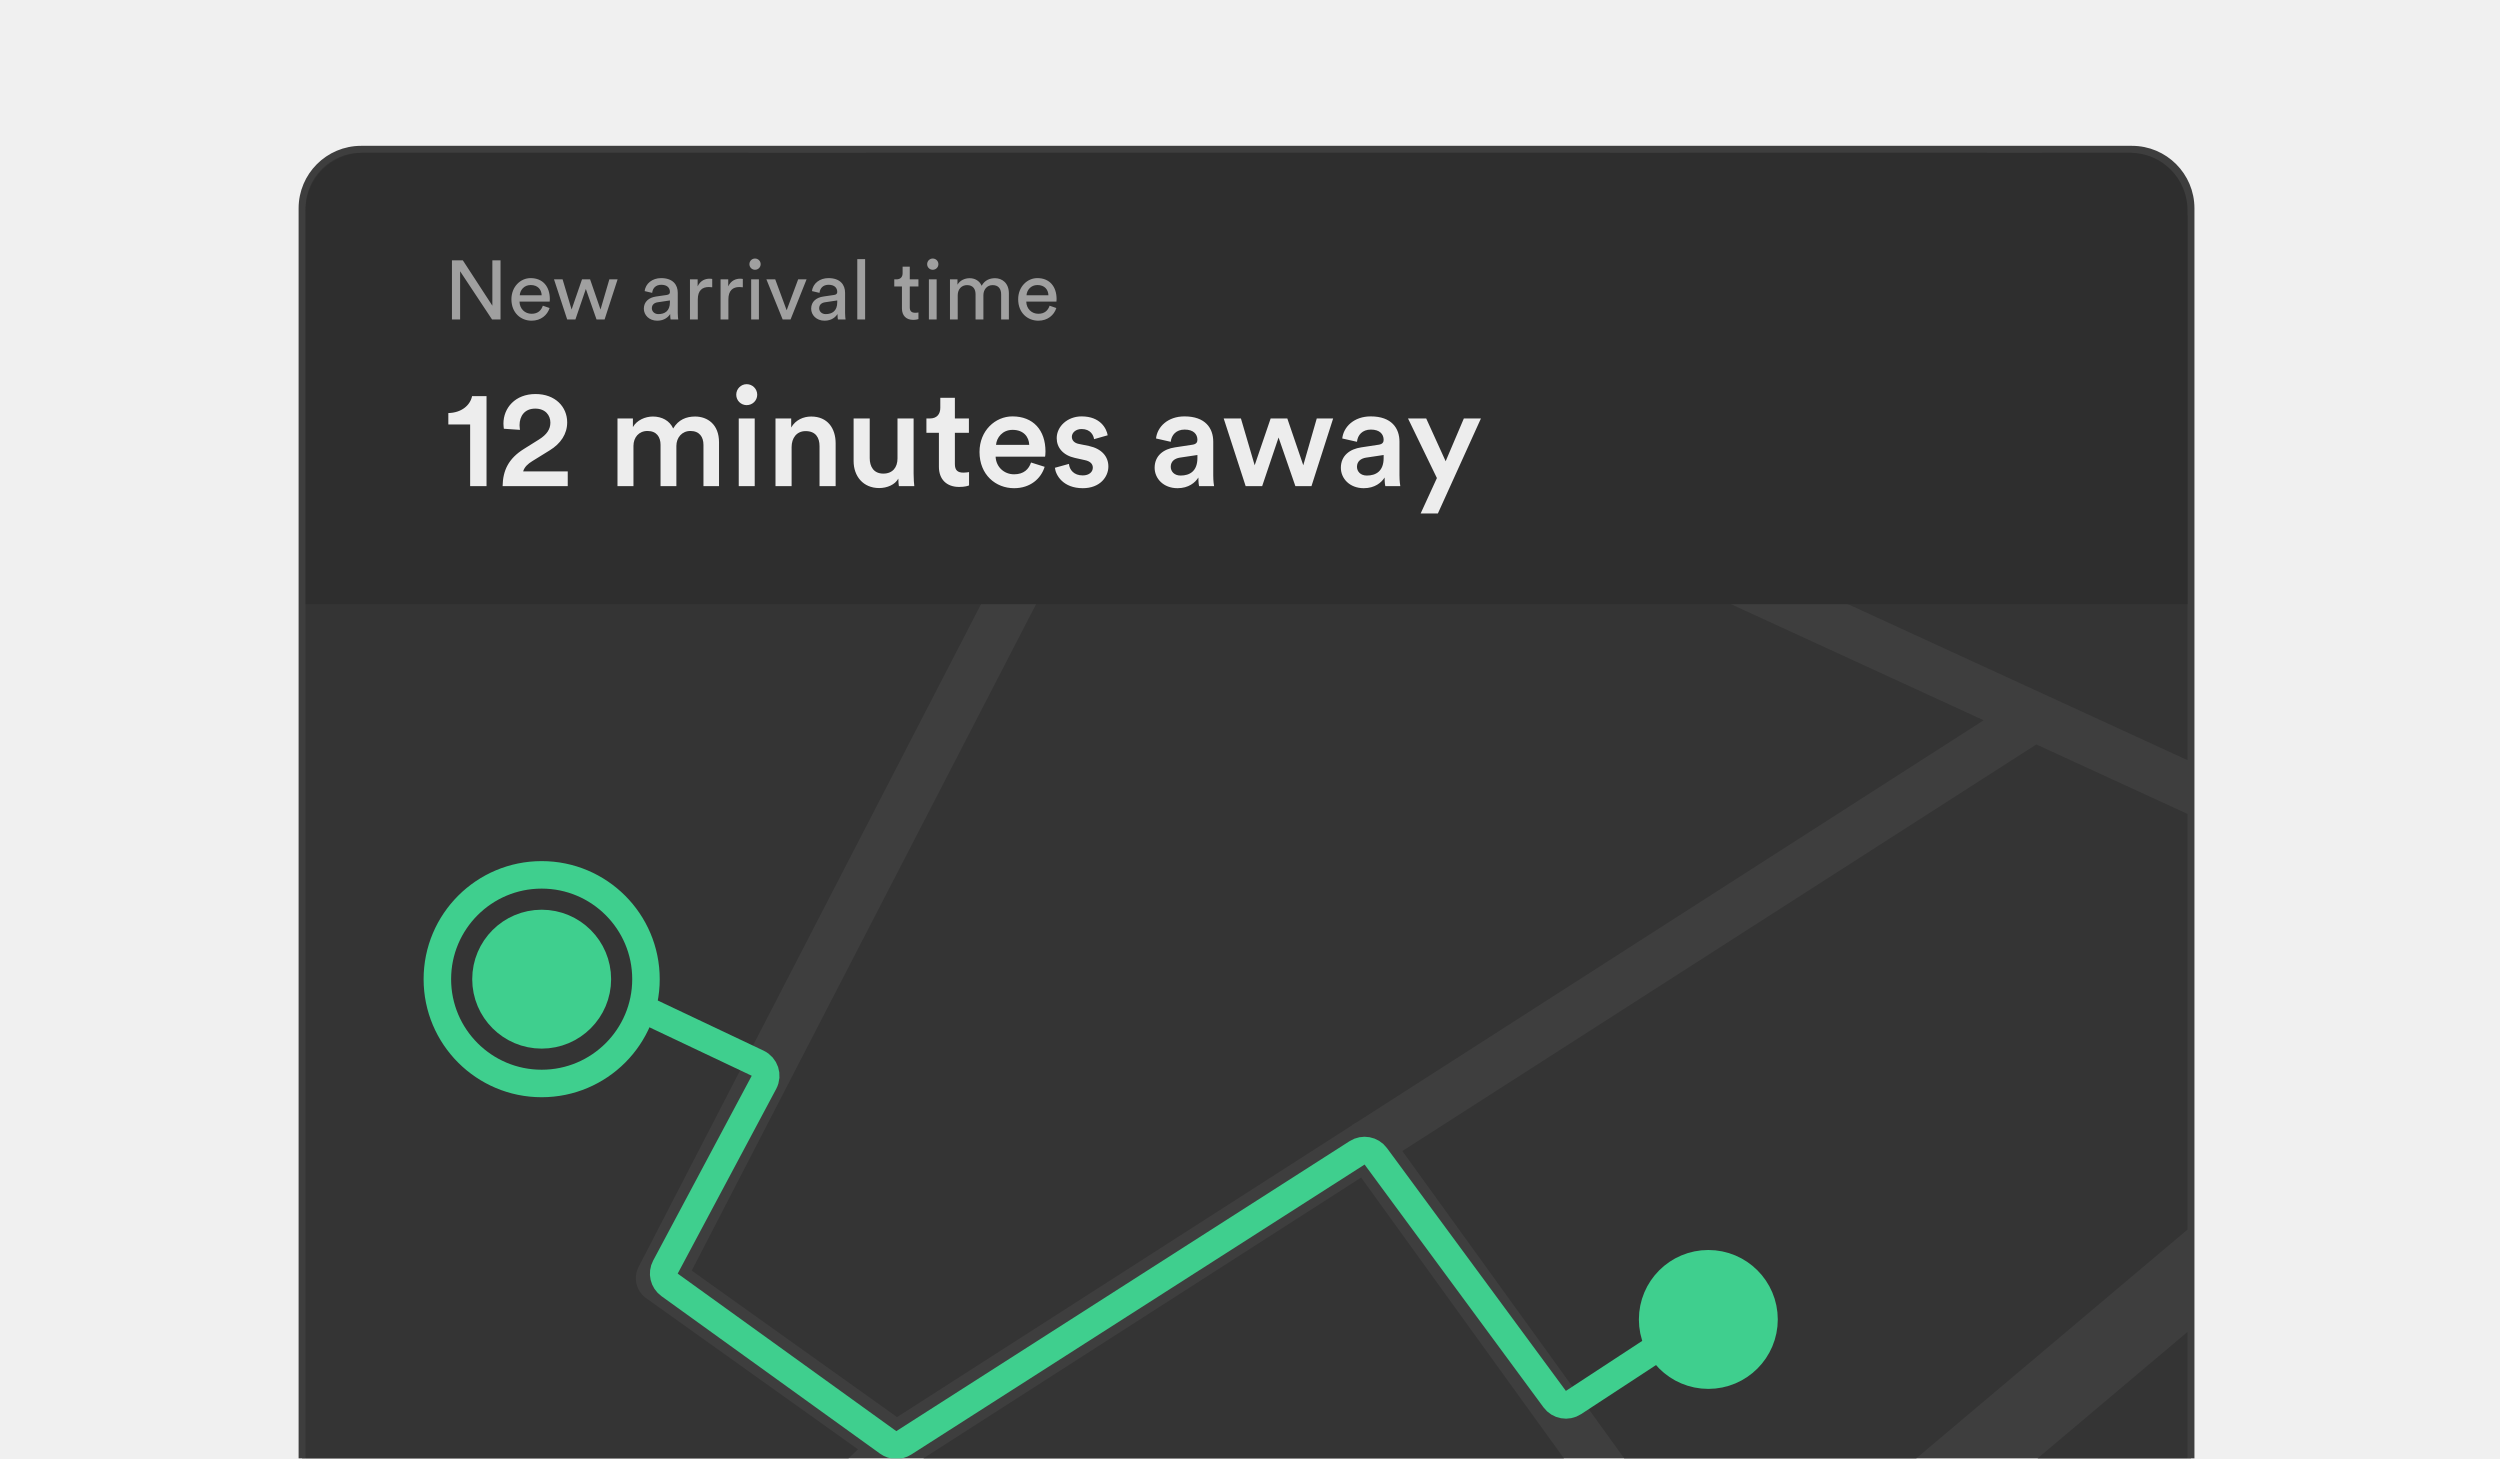
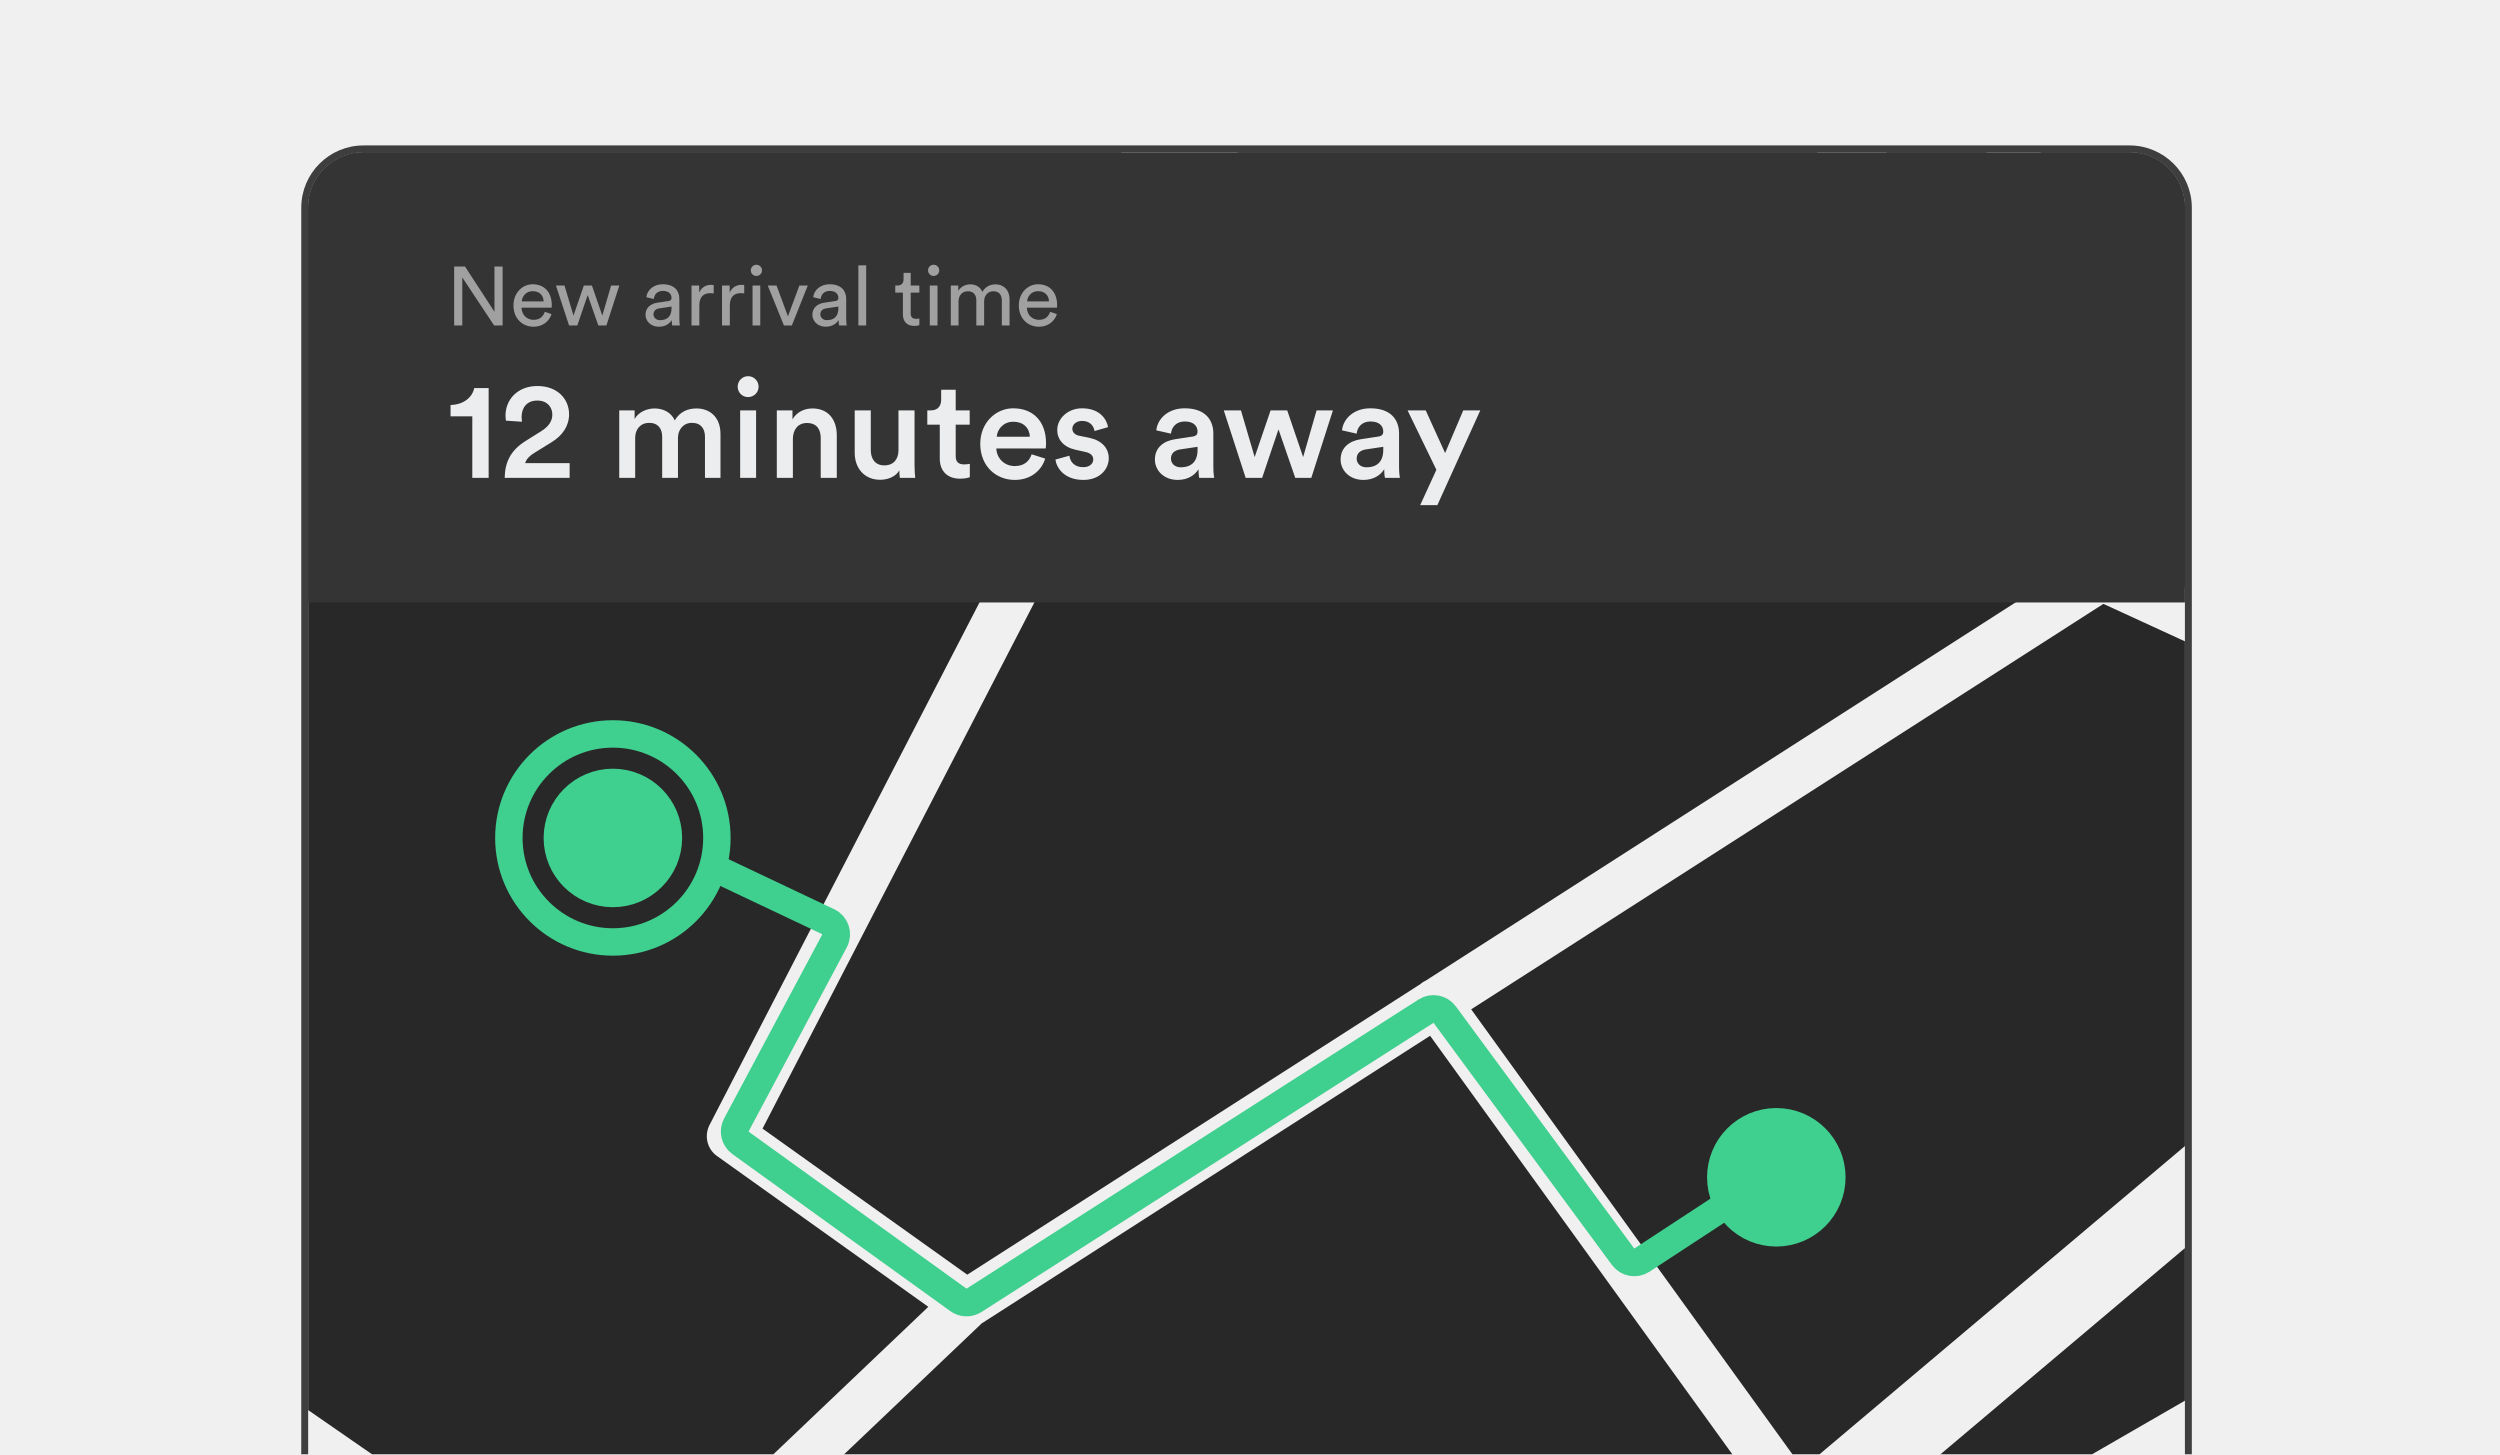
- <svg xmlns="http://www.w3.org/2000/svg" width="360" height="210" viewBox="0 0 360 210" fill="none">
-   <g clip-path="url(#clip0_929_17755)">
-     <path d="M315 232.5H315.5V232V30C315.5 25.306 311.694 21.5 307 21.5H52C47.306 21.5 43.5 25.306 43.5 30V232V232.5H44H315Z" fill="#3E3E3E" stroke="#3E3E3E" />
-     <path fill-rule="evenodd" clip-rule="evenodd" d="M109.293 232H241.094L196.005 169.565L131.259 211.096L109.293 232ZM99.075 232L102.223 228.999L123.549 208.704L93.023 186.919C91.609 185.911 91.157 184.005 91.957 182.442L161.98 46.912L117.923 26.646L107.758 22H52C47.582 22 44 25.582 44 30V230.536L46.118 232H99.075ZM231.813 22H124.627L234.135 72.307L256.449 82.562L265.838 63.455L268.309 58.404L231.813 22ZM286.177 22H241.792L271.585 51.714L286.177 22ZM249.865 232H249.772L201.952 165.764L201.941 165.746L293.216 107.208L293.236 107.221L293.255 107.211L315 117.205V177.058L288.446 199.457L249.865 232ZM288.125 232H267.329L303.011 201.907L315 191.797V216.484L288.125 232ZM315 31.072V109.462L294.357 99.976L262.849 85.503L275.679 59.377L275.697 59.366L275.696 59.342L275.724 59.265L275.752 59.249L281.257 48.002L281.935 46.632L285.147 40.088L294.027 22H307C307.039 22 307.077 22 307.116 22.001L315 31.072ZM129.172 204.062L99.61 182.969L168.391 49.847L271.715 97.316L285.646 103.719L195.386 161.598L195.331 161.629C195.155 161.706 194.99 161.802 194.826 161.921C194.762 161.958 194.712 161.999 194.682 162.053L129.172 204.062Z" fill="#343434" />
-     <path d="M92 145L109.104 153.102C110.136 153.591 110.55 154.843 110.013 155.851L95.822 182.458C95.351 183.341 95.606 184.437 96.418 185.022L127.898 207.706C128.563 208.185 129.454 208.21 130.145 207.768L195.423 166.009C196.31 165.441 197.486 165.659 198.111 166.507L223.877 201.476C224.507 202.331 225.695 202.545 226.583 201.963L239.5 193.5" stroke="#3FCF8E" stroke-width="4" />
-     <path d="M93.02 141C93.02 149.295 86.295 156.02 78 156.02C69.705 156.02 62.98 149.295 62.98 141C62.98 132.705 69.705 125.98 78 125.98C86.295 125.98 93.02 132.705 93.02 141Z" stroke="#3FCF8E" stroke-width="3.96" />
-     <path d="M85.52 141C85.52 145.153 82.153 148.52 78 148.52C73.847 148.52 70.48 145.153 70.48 141C70.48 136.847 73.847 133.48 78 133.48C82.153 133.48 85.52 136.847 85.52 141Z" fill="#3FCF8E" stroke="#3FCF8E" stroke-width="4.961" />
-     <path d="M253.52 190C253.52 194.153 250.153 197.52 246 197.52C241.847 197.52 238.48 194.153 238.48 190C238.48 185.847 241.847 182.48 246 182.48C250.153 182.48 253.52 185.847 253.52 190Z" fill="#3FCF8E" stroke="#3FCF8E" stroke-width="4.961" />
-     <path d="M44 30.268C44 25.702 47.702 22 52.268 22H306.732C311.298 22 315 25.702 315 30.268V87H44V30.268Z" fill="#2E2E2E" />
-     <path d="M72.076 46V37.492H70.9V44.02L66.652 37.492H65.08V46H66.256V39.064L70.852 46H72.076ZM74.844 42.52C74.892 41.776 75.468 41.044 76.416 41.044C77.436 41.044 77.976 41.692 78 42.52H74.844ZM78.168 44.02C77.952 44.668 77.484 45.184 76.548 45.184C75.576 45.184 74.832 44.464 74.808 43.432H79.152C79.164 43.36 79.176 43.216 79.176 43.072C79.176 41.272 78.18 40.048 76.404 40.048C74.952 40.048 73.644 41.284 73.644 43.096C73.644 45.052 75 46.18 76.548 46.18C77.892 46.18 78.816 45.376 79.14 44.356L78.168 44.02ZM83.81 40.228L82.31 44.572L81.014 40.228H79.778L81.674 46H82.862L84.362 41.608L85.898 46H87.062L88.934 40.228H87.746L86.474 44.572L84.974 40.228H83.81ZM92.713 44.452C92.713 45.364 93.469 46.18 94.645 46.18C95.677 46.18 96.253 45.628 96.505 45.22C96.505 45.64 96.541 45.856 96.565 46H97.669C97.645 45.856 97.597 45.556 97.597 45.052V42.16C97.597 41.032 96.925 40.048 95.197 40.048C93.949 40.048 92.953 40.816 92.833 41.92L93.913 42.172C93.985 41.5 94.429 41.008 95.221 41.008C96.097 41.008 96.469 41.476 96.469 42.04C96.469 42.244 96.373 42.424 96.025 42.472L94.465 42.7C93.469 42.844 92.713 43.42 92.713 44.452ZM94.801 45.232C94.225 45.232 93.865 44.824 93.865 44.392C93.865 43.876 94.225 43.6 94.705 43.528L96.469 43.264V43.528C96.469 44.788 95.725 45.232 94.801 45.232ZM102.559 40.168C102.499 40.156 102.343 40.132 102.187 40.132C101.599 40.132 100.879 40.348 100.459 41.236V40.228H99.355V46H100.483V43.108C100.483 41.836 101.119 41.332 102.067 41.332C102.223 41.332 102.391 41.344 102.559 41.368V40.168ZM106.965 40.168C106.905 40.156 106.749 40.132 106.593 40.132C106.005 40.132 105.285 40.348 104.865 41.236V40.228H103.761V46H104.889V43.108C104.889 41.836 105.525 41.332 106.473 41.332C106.629 41.332 106.797 41.344 106.965 41.368V40.168ZM109.283 46V40.228H108.167V46H109.283ZM107.915 38.044C107.915 38.488 108.275 38.848 108.719 38.848C109.175 38.848 109.535 38.488 109.535 38.044C109.535 37.588 109.175 37.228 108.719 37.228C108.275 37.228 107.915 37.588 107.915 38.044ZM116.146 40.228H114.934L113.278 44.68L111.634 40.228H110.362L112.702 46H113.842L116.146 40.228ZM116.807 44.452C116.807 45.364 117.563 46.18 118.739 46.18C119.771 46.18 120.347 45.628 120.599 45.22C120.599 45.64 120.635 45.856 120.659 46H121.763C121.739 45.856 121.691 45.556 121.691 45.052V42.16C121.691 41.032 121.019 40.048 119.291 40.048C118.043 40.048 117.047 40.816 116.927 41.92L118.007 42.172C118.079 41.5 118.523 41.008 119.315 41.008C120.191 41.008 120.563 41.476 120.563 42.04C120.563 42.244 120.467 42.424 120.119 42.472L118.559 42.7C117.563 42.844 116.807 43.42 116.807 44.452ZM118.895 45.232C118.319 45.232 117.959 44.824 117.959 44.392C117.959 43.876 118.319 43.6 118.799 43.528L120.563 43.264V43.528C120.563 44.788 119.819 45.232 118.895 45.232ZM124.576 46V37.312H123.448V46H124.576ZM131.007 38.404H129.975V39.34C129.975 39.844 129.711 40.228 129.087 40.228H128.775V41.248H129.879V44.416C129.879 45.46 130.503 46.06 131.487 46.06C131.871 46.06 132.159 45.988 132.255 45.952V44.992C132.159 45.016 131.955 45.04 131.811 45.04C131.223 45.04 131.007 44.776 131.007 44.248V41.248H132.255V40.228H131.007V38.404ZM134.877 46V40.228H133.761V46H134.877ZM133.509 38.044C133.509 38.488 133.869 38.848 134.313 38.848C134.769 38.848 135.129 38.488 135.129 38.044C135.129 37.588 134.769 37.228 134.313 37.228C133.869 37.228 133.509 37.588 133.509 38.044ZM137.912 46V42.52C137.912 41.656 138.452 41.056 139.256 41.056C140.12 41.056 140.48 41.632 140.48 42.376V46H141.608V42.508C141.608 41.68 142.148 41.056 142.94 41.056C143.792 41.056 144.164 41.62 144.164 42.376V46H145.28V42.256C145.28 40.744 144.296 40.06 143.288 40.06C142.556 40.06 141.812 40.324 141.356 41.152C141.044 40.408 140.348 40.06 139.628 40.06C138.956 40.06 138.236 40.36 137.876 40.996V40.228H136.796V46H137.912ZM147.817 42.52C147.865 41.776 148.441 41.044 149.389 41.044C150.409 41.044 150.949 41.692 150.973 42.52H147.817ZM151.141 44.02C150.925 44.668 150.457 45.184 149.521 45.184C148.549 45.184 147.805 44.464 147.781 43.432H152.125C152.137 43.36 152.149 43.216 152.149 43.072C152.149 41.272 151.153 40.048 149.377 40.048C147.925 40.048 146.617 41.284 146.617 43.096C146.617 45.052 147.973 46.18 149.521 46.18C150.865 46.18 151.789 45.376 152.113 44.356L151.141 44.02Z" fill="#A0A0A0" />
-     <path d="M70.06 70V57.04H67.98C67.7 58.4 66.42 59.44 64.56 59.48V61.12H67.7V70H70.06ZM74.875 61.9C74.855 61.68 74.815 61.44 74.815 61.24C74.815 59.9 75.555 58.84 77.075 58.84C78.535 58.84 79.255 59.8 79.255 60.86C79.255 61.8 78.755 62.58 77.595 63.3L75.455 64.64C73.195 66.04 72.415 67.78 72.375 70H81.755V67.88H75.335C75.515 67.24 76.035 66.78 76.655 66.4L79.175 64.84C80.735 63.88 81.675 62.5 81.675 60.82C81.675 58.6 79.975 56.74 77.115 56.74C74.175 56.74 72.495 58.76 72.495 61C72.495 61.26 72.535 61.56 72.555 61.74L74.875 61.9ZM91.218 70V64.22C91.218 62.98 91.998 62.06 93.238 62.06C94.558 62.06 95.118 62.94 95.118 64.06V70H97.398V64.22C97.398 63.02 98.198 62.06 99.418 62.06C100.718 62.06 101.298 62.92 101.298 64.06V70H103.538V63.68C103.538 61.1 101.858 59.98 100.098 59.98C98.838 59.98 97.698 60.42 96.938 61.7C96.418 60.56 95.298 59.98 94.018 59.98C92.918 59.98 91.698 60.5 91.138 61.5V60.26H88.918V70H91.218ZM108.679 70V60.26H106.379V70H108.679ZM106.019 56.84C106.019 57.68 106.699 58.34 107.519 58.34C108.359 58.34 109.039 57.68 109.039 56.84C109.039 56 108.359 55.32 107.519 55.32C106.699 55.32 106.019 56 106.019 56.84ZM113.992 64.38C113.992 63.1 114.692 62.08 116.012 62.08C117.472 62.08 118.012 63.04 118.012 64.24V70H120.332V63.84C120.332 61.7 119.192 59.98 116.812 59.98C115.732 59.98 114.572 60.44 113.932 61.56V60.26H111.672V70H113.992V64.38ZM129.36 68.92C129.36 69.32 129.4 69.78 129.44 70H131.66C131.62 69.64 131.56 69.02 131.56 68.22V60.26H129.24V66.02C129.24 67.3 128.54 68.2 127.2 68.2C125.8 68.2 125.24 67.18 125.24 65.98V60.26H122.92V66.4C122.92 68.56 124.28 70.28 126.6 70.28C127.74 70.28 128.88 69.8 129.36 68.92ZM137.503 57.28H135.403V58.74C135.403 59.6 134.943 60.26 133.903 60.26H133.403V62.32H135.203V67.22C135.203 69.04 136.323 70.12 138.123 70.12C138.963 70.12 139.403 69.96 139.543 69.9V67.98C139.443 68 139.063 68.06 138.743 68.06C137.883 68.06 137.503 67.7 137.503 66.84V62.32H139.523V60.26H137.503V57.28ZM143.429 64.06C143.509 63.02 144.349 61.9 145.809 61.9C147.409 61.9 148.169 62.92 148.209 64.06H143.429ZM148.469 66.6C148.149 67.56 147.429 68.3 146.029 68.3C144.589 68.3 143.429 67.24 143.369 65.76H150.489C150.509 65.72 150.549 65.4 150.549 65.02C150.549 61.94 148.789 59.96 145.789 59.96C143.329 59.96 141.049 62 141.049 65.08C141.049 68.38 143.389 70.3 146.029 70.3C148.369 70.3 149.909 68.92 150.429 67.22L148.469 66.6ZM151.906 67.36C152.026 68.46 153.106 70.3 155.926 70.3C158.406 70.3 159.606 68.66 159.606 67.18C159.606 65.74 158.646 64.62 156.806 64.22L155.326 63.92C154.726 63.8 154.346 63.42 154.346 62.9C154.346 62.3 154.926 61.78 155.746 61.78C157.046 61.78 157.466 62.68 157.546 63.24L159.506 62.68C159.346 61.72 158.466 59.96 155.746 59.96C153.726 59.96 152.166 61.4 152.166 63.1C152.166 64.44 153.066 65.56 154.786 65.94L156.226 66.26C157.006 66.42 157.366 66.82 157.366 67.34C157.366 67.94 156.866 68.46 155.906 68.46C154.666 68.46 154.006 67.68 153.926 66.8L151.906 67.36ZM166.267 67.36C166.267 68.9 167.527 70.3 169.567 70.3C171.147 70.3 172.107 69.5 172.567 68.76C172.567 69.54 172.647 69.94 172.667 70H174.827C174.807 69.9 174.707 69.32 174.707 68.44V63.6C174.707 61.66 173.567 59.96 170.567 59.96C168.167 59.96 166.647 61.46 166.467 63.14L168.587 63.62C168.687 62.64 169.367 61.86 170.587 61.86C171.867 61.86 172.427 62.52 172.427 63.34C172.427 63.68 172.267 63.96 171.707 64.04L169.207 64.42C167.547 64.66 166.267 65.62 166.267 67.36ZM170.007 68.48C169.087 68.48 168.587 67.88 168.587 67.22C168.587 66.42 169.167 66.02 169.887 65.9L172.427 65.52V65.96C172.427 67.86 171.307 68.48 170.007 68.48ZM182.973 60.26L180.673 67L178.693 60.26H176.213L179.373 70H181.753L184.113 63L186.533 70H188.853L191.973 60.26H189.613L187.673 67L185.373 60.26H182.973ZM193.084 67.36C193.084 68.9 194.344 70.3 196.384 70.3C197.964 70.3 198.924 69.5 199.384 68.76C199.384 69.54 199.464 69.94 199.484 70H201.644C201.624 69.9 201.524 69.32 201.524 68.44V63.6C201.524 61.66 200.384 59.96 197.384 59.96C194.984 59.96 193.464 61.46 193.284 63.14L195.404 63.62C195.504 62.64 196.184 61.86 197.404 61.86C198.684 61.86 199.244 62.52 199.244 63.34C199.244 63.68 199.084 63.96 198.524 64.04L196.024 64.42C194.364 64.66 193.084 65.62 193.084 67.36ZM196.824 68.48C195.904 68.48 195.404 67.88 195.404 67.22C195.404 66.42 195.984 66.02 196.704 65.9L199.244 65.52V65.96C199.244 67.86 198.124 68.48 196.824 68.48ZM207.054 73.94L213.254 60.26H210.794L208.174 66.42L205.374 60.26H202.754L206.914 68.84L204.574 73.94H207.054Z" fill="#EDEDED" />
+ <svg xmlns="http://www.w3.org/2000/svg" width="361" height="210" viewBox="0 0 361 210" fill="none">
+   <g clip-path="url(#clip0_1125_17607)">
+     <path d="M315.5 232.5H316V232V30C316 25.306 312.194 21.5 307.5 21.5H52.5C47.806 21.5 44 25.306 44 30V232V232.5H44.5H315.5Z" stroke="#3E3E3E" />
+     <path fill-rule="evenodd" clip-rule="evenodd" d="M44.5 217.296V232H65.755L57.992 226.629L44.641 217.393L44.5 217.296ZM88.571 232H85.522L63.978 217.088L50.796 207.975L44.5 203.617V30C44.5 25.582 48.082 22 52.5 22H161.802L172.48 26.912L102.457 162.441C101.658 164.005 102.109 165.911 103.523 166.919L134.049 188.704L112.723 208.999L101.194 219.989L88.571 232ZM236.641 232H98.769L104.621 226.434L116.735 214.909L141.759 191.096L206.505 149.565L254.913 216.596L236.641 232ZM263.984 232H254.106L262.442 224.969L267.828 229.781L263.984 232ZM315.5 180.23V202.257L274.229 226.085L267.864 220.382L276.369 213.231L313.511 181.907L315.5 180.23ZM315.5 92.609V165.493L298.946 179.457L260.307 212.049L212.452 145.764L212.441 145.746L303.716 87.208L303.736 87.221L303.755 87.21L315.5 92.609ZM294.709 22H307.5C311.918 22 315.5 25.582 315.5 30V84.867L304.857 79.976L273.349 65.503L286.179 39.377L286.197 39.366L286.196 39.342L286.224 39.264L286.252 39.249L291.757 28.002L292.435 26.632L294.709 22ZM178.663 22H262.363L278.809 38.404L276.338 43.454L266.949 62.562L244.635 52.307L178.663 22ZM272.345 22H286.855L282.085 31.714L272.345 22ZM139.672 184.062L110.11 162.969L178.891 29.846L282.215 77.316L296.146 83.719L205.886 141.597L205.831 141.629C205.655 141.706 205.49 141.802 205.326 141.921C205.262 141.958 205.212 141.999 205.182 142.053L139.672 184.062Z" fill="#282828" />
+     <path d="M102.5 125L119.604 133.102C120.636 133.591 121.05 134.843 120.513 135.851L106.322 162.458C105.851 163.341 106.106 164.437 106.918 165.022L138.398 187.706C139.063 188.185 139.954 188.21 140.645 187.768L205.923 146.009C206.81 145.441 207.986 145.659 208.611 146.507L234.377 181.476C235.007 182.331 236.195 182.545 237.083 181.963L250 173.5" stroke="#3FCF8E" stroke-width="4" />
+     <path d="M103.52 121C103.52 129.295 96.795 136.02 88.5 136.02C80.205 136.02 73.48 129.295 73.48 121C73.48 112.705 80.205 105.98 88.5 105.98C96.795 105.98 103.52 112.705 103.52 121Z" stroke="#3FCF8E" stroke-width="3.96" />
+     <path d="M96.02 121C96.02 125.153 92.653 128.52 88.5 128.52C84.347 128.52 80.98 125.153 80.98 121C80.98 116.847 84.347 113.48 88.5 113.48C92.653 113.48 96.02 116.847 96.02 121Z" fill="#3FCF8E" stroke="#3FCF8E" stroke-width="4.961" />
+     <path d="M264.02 170C264.02 174.153 260.653 177.52 256.5 177.52C252.347 177.52 248.98 174.153 248.98 170C248.98 165.847 252.347 162.48 256.5 162.48C260.653 162.48 264.02 165.847 264.02 170Z" fill="#3FCF8E" stroke="#3FCF8E" stroke-width="4.961" />
+     <path d="M44.5 30C44.5 25.582 48.082 22 52.5 22H307.5C311.918 22 315.5 25.582 315.5 30V87H44.5V30Z" fill="#343434" />
+     <path d="M72.576 47V38.492H71.4V45.02L67.152 38.492H65.58V47H66.756V40.064L71.352 47H72.576ZM75.344 43.52C75.392 42.776 75.968 42.044 76.916 42.044C77.936 42.044 78.476 42.692 78.5 43.52H75.344ZM78.668 45.02C78.452 45.668 77.984 46.184 77.048 46.184C76.076 46.184 75.332 45.464 75.308 44.432H79.652C79.664 44.36 79.676 44.216 79.676 44.072C79.676 42.272 78.68 41.048 76.904 41.048C75.452 41.048 74.144 42.284 74.144 44.096C74.144 46.052 75.5 47.18 77.048 47.18C78.392 47.18 79.316 46.376 79.64 45.356L78.668 45.02ZM84.31 41.228L82.81 45.572L81.514 41.228H80.278L82.174 47H83.362L84.862 42.608L86.398 47H87.562L89.434 41.228H88.246L86.974 45.572L85.474 41.228H84.31ZM93.213 45.452C93.213 46.364 93.969 47.18 95.145 47.18C96.177 47.18 96.753 46.628 97.005 46.22C97.005 46.64 97.041 46.856 97.065 47H98.169C98.145 46.856 98.097 46.556 98.097 46.052V43.16C98.097 42.032 97.425 41.048 95.697 41.048C94.449 41.048 93.453 41.816 93.333 42.92L94.413 43.172C94.485 42.5 94.929 42.008 95.721 42.008C96.597 42.008 96.969 42.476 96.969 43.04C96.969 43.244 96.873 43.424 96.525 43.472L94.965 43.7C93.969 43.844 93.213 44.42 93.213 45.452ZM95.301 46.232C94.725 46.232 94.365 45.824 94.365 45.392C94.365 44.876 94.725 44.6 95.205 44.528L96.969 44.264V44.528C96.969 45.788 96.225 46.232 95.301 46.232ZM103.059 41.168C102.999 41.156 102.843 41.132 102.687 41.132C102.099 41.132 101.379 41.348 100.959 42.236V41.228H99.855V47H100.983V44.108C100.983 42.836 101.619 42.332 102.567 42.332C102.723 42.332 102.891 42.344 103.059 42.368V41.168ZM107.465 41.168C107.405 41.156 107.249 41.132 107.093 41.132C106.505 41.132 105.785 41.348 105.365 42.236V41.228H104.261V47H105.389V44.108C105.389 42.836 106.025 42.332 106.973 42.332C107.129 42.332 107.297 42.344 107.465 42.368V41.168ZM109.783 47V41.228H108.667V47H109.783ZM108.415 39.044C108.415 39.488 108.775 39.848 109.219 39.848C109.675 39.848 110.035 39.488 110.035 39.044C110.035 38.588 109.675 38.228 109.219 38.228C108.775 38.228 108.415 38.588 108.415 39.044ZM116.646 41.228H115.434L113.778 45.68L112.134 41.228H110.862L113.202 47H114.342L116.646 41.228ZM117.307 45.452C117.307 46.364 118.063 47.18 119.239 47.18C120.271 47.18 120.847 46.628 121.099 46.22C121.099 46.64 121.135 46.856 121.159 47H122.263C122.239 46.856 122.191 46.556 122.191 46.052V43.16C122.191 42.032 121.519 41.048 119.791 41.048C118.543 41.048 117.547 41.816 117.427 42.92L118.507 43.172C118.579 42.5 119.023 42.008 119.815 42.008C120.691 42.008 121.063 42.476 121.063 43.04C121.063 43.244 120.967 43.424 120.619 43.472L119.059 43.7C118.063 43.844 117.307 44.42 117.307 45.452ZM119.395 46.232C118.819 46.232 118.459 45.824 118.459 45.392C118.459 44.876 118.819 44.6 119.299 44.528L121.063 44.264V44.528C121.063 45.788 120.319 46.232 119.395 46.232ZM125.076 47V38.312H123.948V47H125.076ZM131.507 39.404H130.475V40.34C130.475 40.844 130.211 41.228 129.587 41.228H129.275V42.248H130.379V45.416C130.379 46.46 131.003 47.06 131.987 47.06C132.371 47.06 132.659 46.988 132.755 46.952V45.992C132.659 46.016 132.455 46.04 132.311 46.04C131.723 46.04 131.507 45.776 131.507 45.248V42.248H132.755V41.228H131.507V39.404ZM135.377 47V41.228H134.261V47H135.377ZM134.009 39.044C134.009 39.488 134.369 39.848 134.813 39.848C135.269 39.848 135.629 39.488 135.629 39.044C135.629 38.588 135.269 38.228 134.813 38.228C134.369 38.228 134.009 38.588 134.009 39.044ZM138.412 47V43.52C138.412 42.656 138.952 42.056 139.756 42.056C140.62 42.056 140.98 42.632 140.98 43.376V47H142.108V43.508C142.108 42.68 142.648 42.056 143.44 42.056C144.292 42.056 144.664 42.62 144.664 43.376V47H145.78V43.256C145.78 41.744 144.796 41.06 143.788 41.06C143.056 41.06 142.312 41.324 141.856 42.152C141.544 41.408 140.848 41.06 140.128 41.06C139.456 41.06 138.736 41.36 138.376 41.996V41.228H137.296V47H138.412ZM148.317 43.52C148.365 42.776 148.941 42.044 149.889 42.044C150.909 42.044 151.449 42.692 151.473 43.52H148.317ZM151.641 45.02C151.425 45.668 150.957 46.184 150.021 46.184C149.049 46.184 148.305 45.464 148.281 44.432H152.625C152.637 44.36 152.649 44.216 152.649 44.072C152.649 42.272 151.653 41.048 149.877 41.048C148.425 41.048 147.117 42.284 147.117 44.096C147.117 46.052 148.473 47.18 150.021 47.18C151.365 47.18 152.289 46.376 152.613 45.356L151.641 45.02Z" fill="#A0A0A0" />
+     <path d="M70.56 69V56.04H68.48C68.2 57.4 66.92 58.44 65.06 58.48V60.12H68.2V69H70.56ZM75.375 60.9C75.355 60.68 75.315 60.44 75.315 60.24C75.315 58.9 76.055 57.84 77.575 57.84C79.035 57.84 79.755 58.8 79.755 59.86C79.755 60.8 79.255 61.58 78.095 62.3L75.955 63.64C73.695 65.04 72.915 66.78 72.875 69H82.255V66.88H75.835C76.015 66.24 76.535 65.78 77.155 65.4L79.675 63.84C81.235 62.88 82.175 61.5 82.175 59.82C82.175 57.6 80.475 55.74 77.615 55.74C74.675 55.74 72.995 57.76 72.995 60C72.995 60.26 73.035 60.56 73.055 60.74L75.375 60.9ZM91.718 69V63.22C91.718 61.98 92.498 61.06 93.738 61.06C95.058 61.06 95.618 61.94 95.618 63.06V69H97.898V63.22C97.898 62.02 98.698 61.06 99.918 61.06C101.218 61.06 101.798 61.92 101.798 63.06V69H104.038V62.68C104.038 60.1 102.358 58.98 100.598 58.98C99.338 58.98 98.198 59.42 97.438 60.7C96.918 59.56 95.798 58.98 94.518 58.98C93.418 58.98 92.198 59.5 91.638 60.5V59.26H89.418V69H91.718ZM109.179 69V59.26H106.879V69H109.179ZM106.519 55.84C106.519 56.68 107.199 57.34 108.019 57.34C108.859 57.34 109.539 56.68 109.539 55.84C109.539 55 108.859 54.32 108.019 54.32C107.199 54.32 106.519 55 106.519 55.84ZM114.492 63.38C114.492 62.1 115.192 61.08 116.512 61.08C117.972 61.08 118.512 62.04 118.512 63.24V69H120.832V62.84C120.832 60.7 119.692 58.98 117.312 58.98C116.232 58.98 115.072 59.44 114.432 60.56V59.26H112.172V69H114.492V63.38ZM129.86 67.92C129.86 68.32 129.9 68.78 129.94 69H132.16C132.12 68.64 132.06 68.02 132.06 67.22V59.26H129.74V65.02C129.74 66.3 129.04 67.2 127.7 67.2C126.3 67.2 125.74 66.18 125.74 64.98V59.26H123.42V65.4C123.42 67.56 124.78 69.28 127.1 69.28C128.24 69.28 129.38 68.8 129.86 67.92ZM138.003 56.28H135.903V57.74C135.903 58.6 135.443 59.26 134.403 59.26H133.903V61.32H135.703V66.22C135.703 68.04 136.823 69.12 138.623 69.12C139.463 69.12 139.903 68.96 140.043 68.9V66.98C139.943 67 139.563 67.06 139.243 67.06C138.383 67.06 138.003 66.7 138.003 65.84V61.32H140.023V59.26H138.003V56.28ZM143.929 63.06C144.009 62.02 144.849 60.9 146.309 60.9C147.909 60.9 148.669 61.92 148.709 63.06H143.929ZM148.969 65.6C148.649 66.56 147.929 67.3 146.529 67.3C145.089 67.3 143.929 66.24 143.869 64.76H150.989C151.009 64.72 151.049 64.4 151.049 64.02C151.049 60.94 149.289 58.96 146.289 58.96C143.829 58.96 141.549 61 141.549 64.08C141.549 67.38 143.889 69.3 146.529 69.3C148.869 69.3 150.409 67.92 150.929 66.22L148.969 65.6ZM152.406 66.36C152.526 67.46 153.606 69.3 156.426 69.3C158.906 69.3 160.106 67.66 160.106 66.18C160.106 64.74 159.146 63.62 157.306 63.22L155.826 62.92C155.226 62.8 154.846 62.42 154.846 61.9C154.846 61.3 155.426 60.78 156.246 60.78C157.546 60.78 157.966 61.68 158.046 62.24L160.006 61.68C159.846 60.72 158.966 58.96 156.246 58.96C154.226 58.96 152.666 60.4 152.666 62.1C152.666 63.44 153.566 64.56 155.286 64.94L156.726 65.26C157.506 65.42 157.866 65.82 157.866 66.34C157.866 66.94 157.366 67.46 156.406 67.46C155.166 67.46 154.506 66.68 154.426 65.8L152.406 66.36ZM166.767 66.36C166.767 67.9 168.027 69.3 170.067 69.3C171.647 69.3 172.607 68.5 173.067 67.76C173.067 68.54 173.147 68.94 173.167 69H175.327C175.307 68.9 175.207 68.32 175.207 67.44V62.6C175.207 60.66 174.067 58.96 171.067 58.96C168.667 58.96 167.147 60.46 166.967 62.14L169.087 62.62C169.187 61.64 169.867 60.86 171.087 60.86C172.367 60.86 172.927 61.52 172.927 62.34C172.927 62.68 172.767 62.96 172.207 63.04L169.707 63.42C168.047 63.66 166.767 64.62 166.767 66.36ZM170.507 67.48C169.587 67.48 169.087 66.88 169.087 66.22C169.087 65.42 169.667 65.02 170.387 64.9L172.927 64.52V64.96C172.927 66.86 171.807 67.48 170.507 67.48ZM183.473 59.26L181.173 66L179.193 59.26H176.713L179.873 69H182.253L184.613 62L187.033 69H189.353L192.473 59.26H190.113L188.173 66L185.873 59.26H183.473ZM193.584 66.36C193.584 67.9 194.844 69.3 196.884 69.3C198.464 69.3 199.424 68.5 199.884 67.76C199.884 68.54 199.964 68.94 199.984 69H202.144C202.124 68.9 202.024 68.32 202.024 67.44V62.6C202.024 60.66 200.884 58.96 197.884 58.96C195.484 58.96 193.964 60.46 193.784 62.14L195.904 62.62C196.004 61.64 196.684 60.86 197.904 60.86C199.184 60.86 199.744 61.52 199.744 62.34C199.744 62.68 199.584 62.96 199.024 63.04L196.524 63.42C194.864 63.66 193.584 64.62 193.584 66.36ZM197.324 67.48C196.404 67.48 195.904 66.88 195.904 66.22C195.904 65.42 196.484 65.02 197.204 64.9L199.744 64.52V64.96C199.744 66.86 198.624 67.48 197.324 67.48ZM207.554 72.94L213.754 59.26H211.294L208.674 65.42L205.874 59.26H203.254L207.414 67.84L205.074 72.94H207.554Z" fill="#ECEDEE" />
  </g>
  <defs>
-     <clipPath id="clip0_929_17755">
-       <rect width="360" height="210" fill="white" />
+     <clipPath id="clip0_1125_17607">
+       <rect width="360" height="210" fill="white" transform="translate(0.5)" />
    </clipPath>
  </defs>
</svg>
